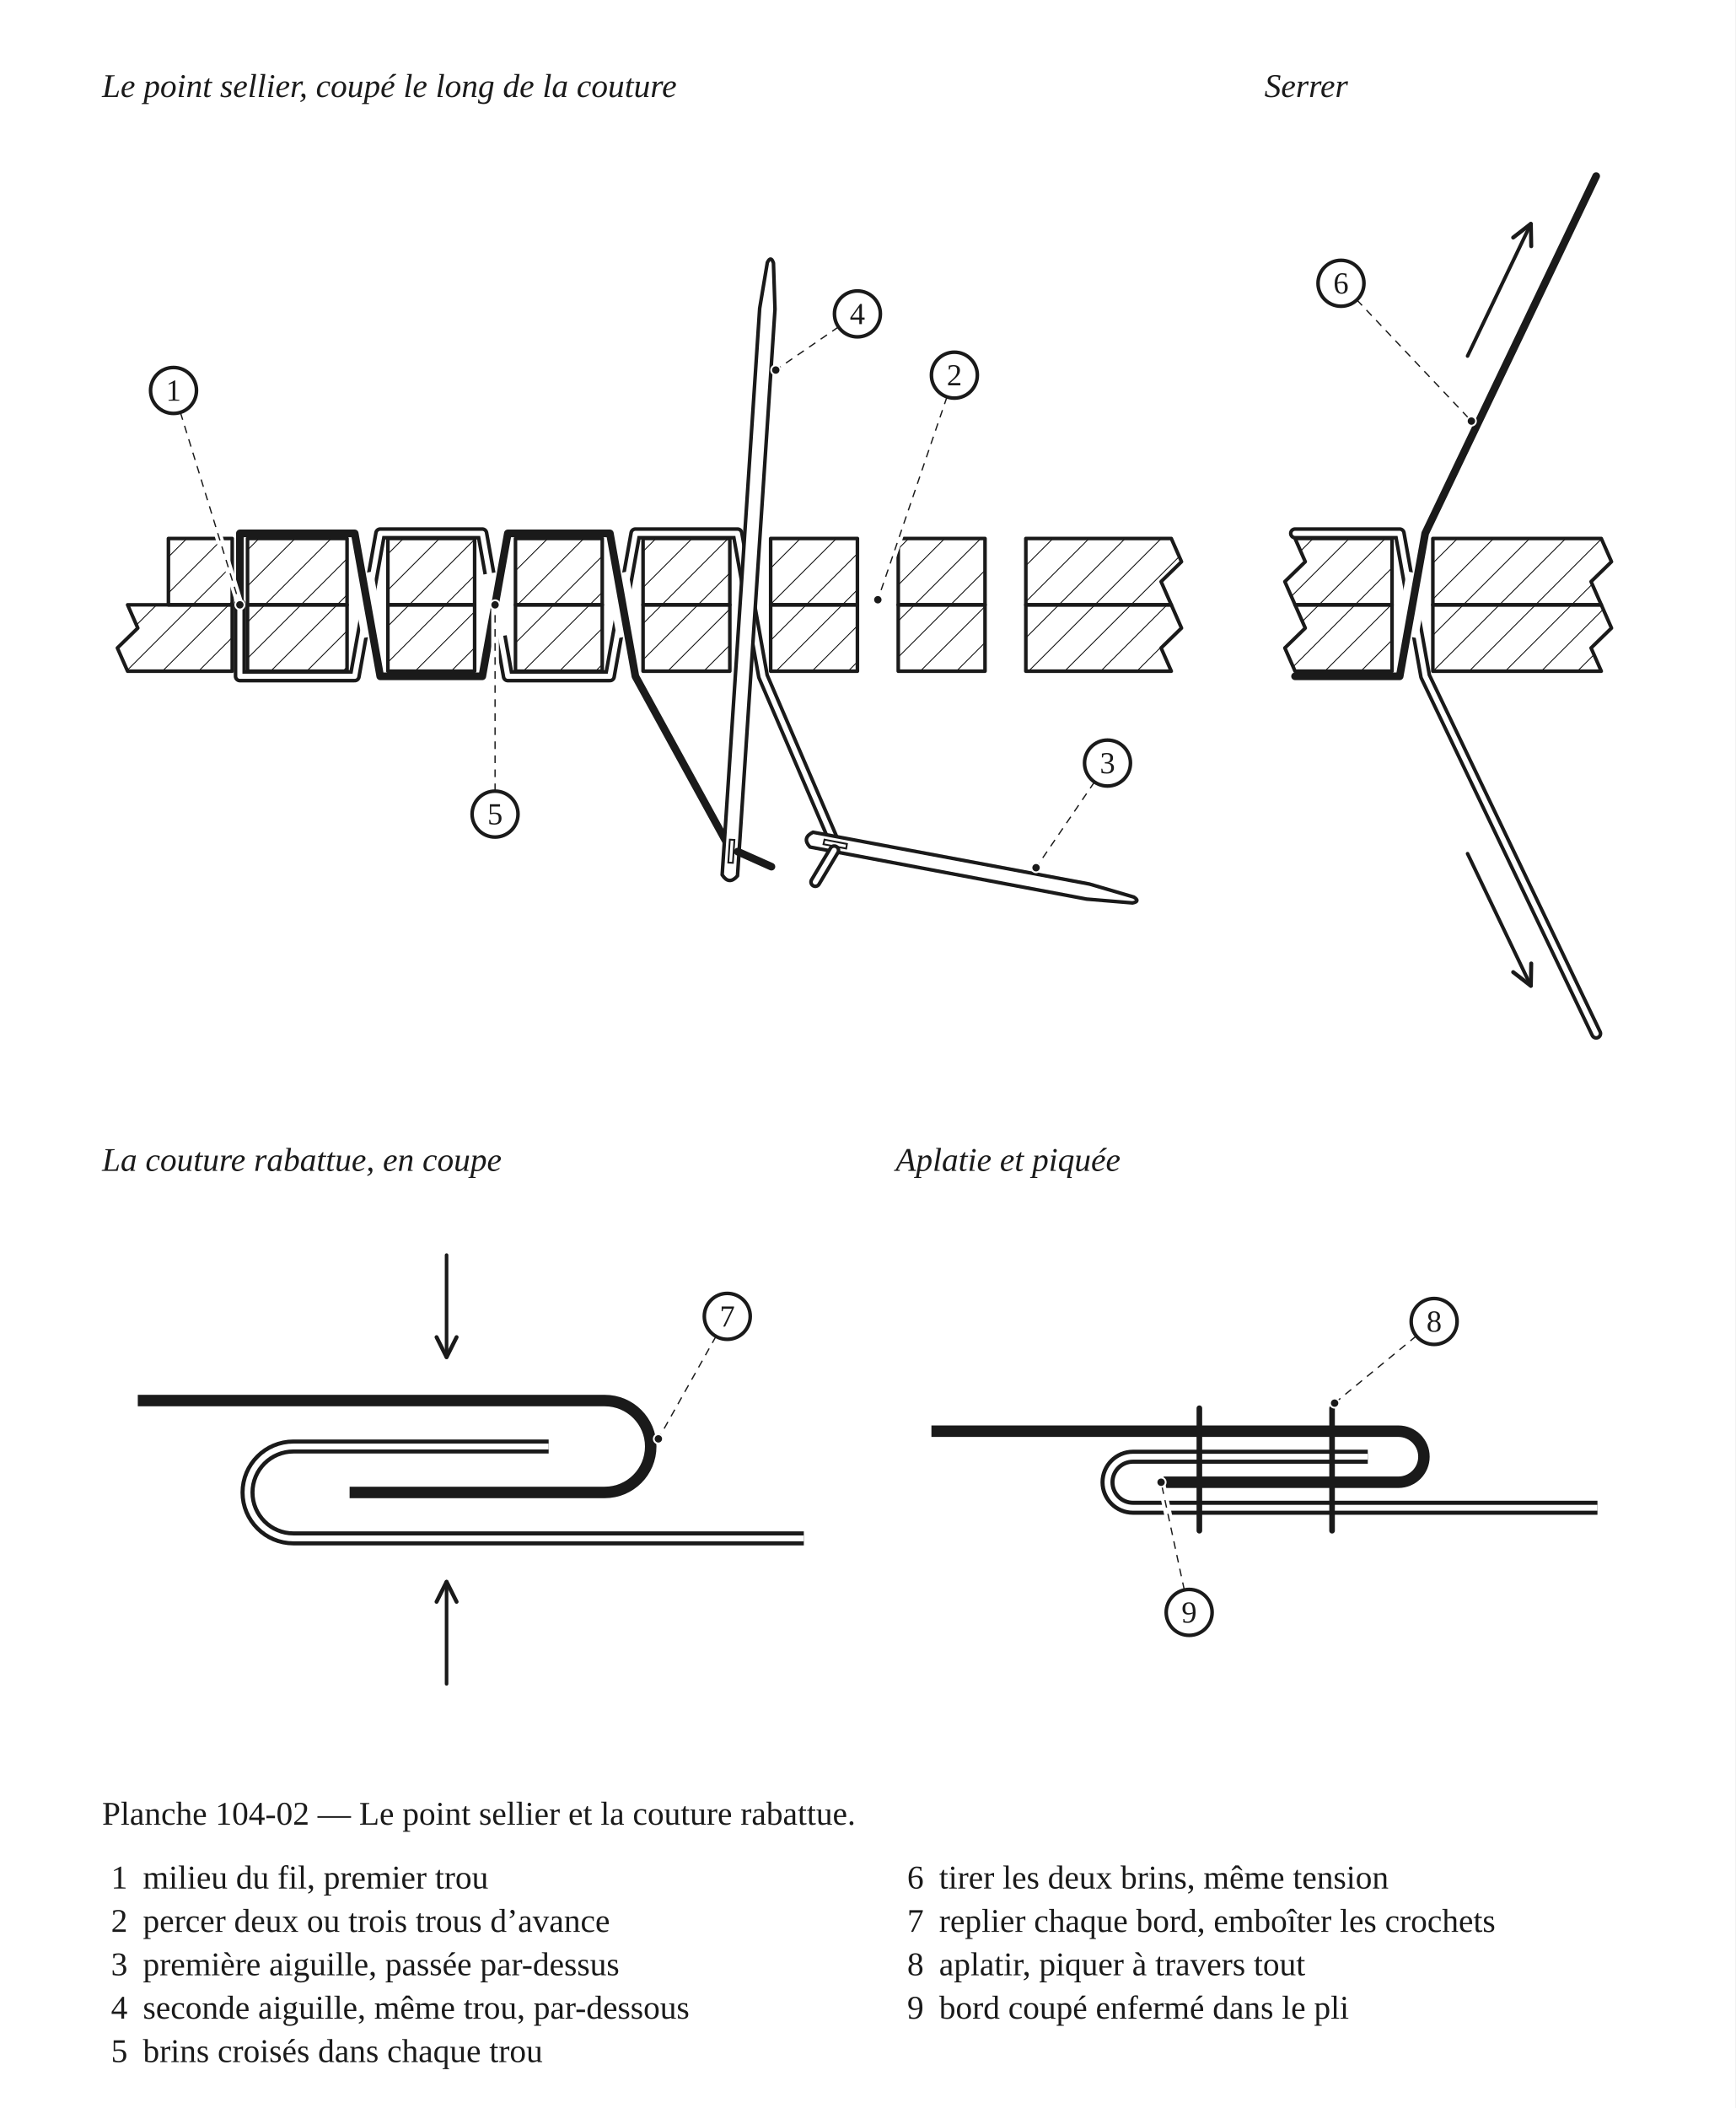
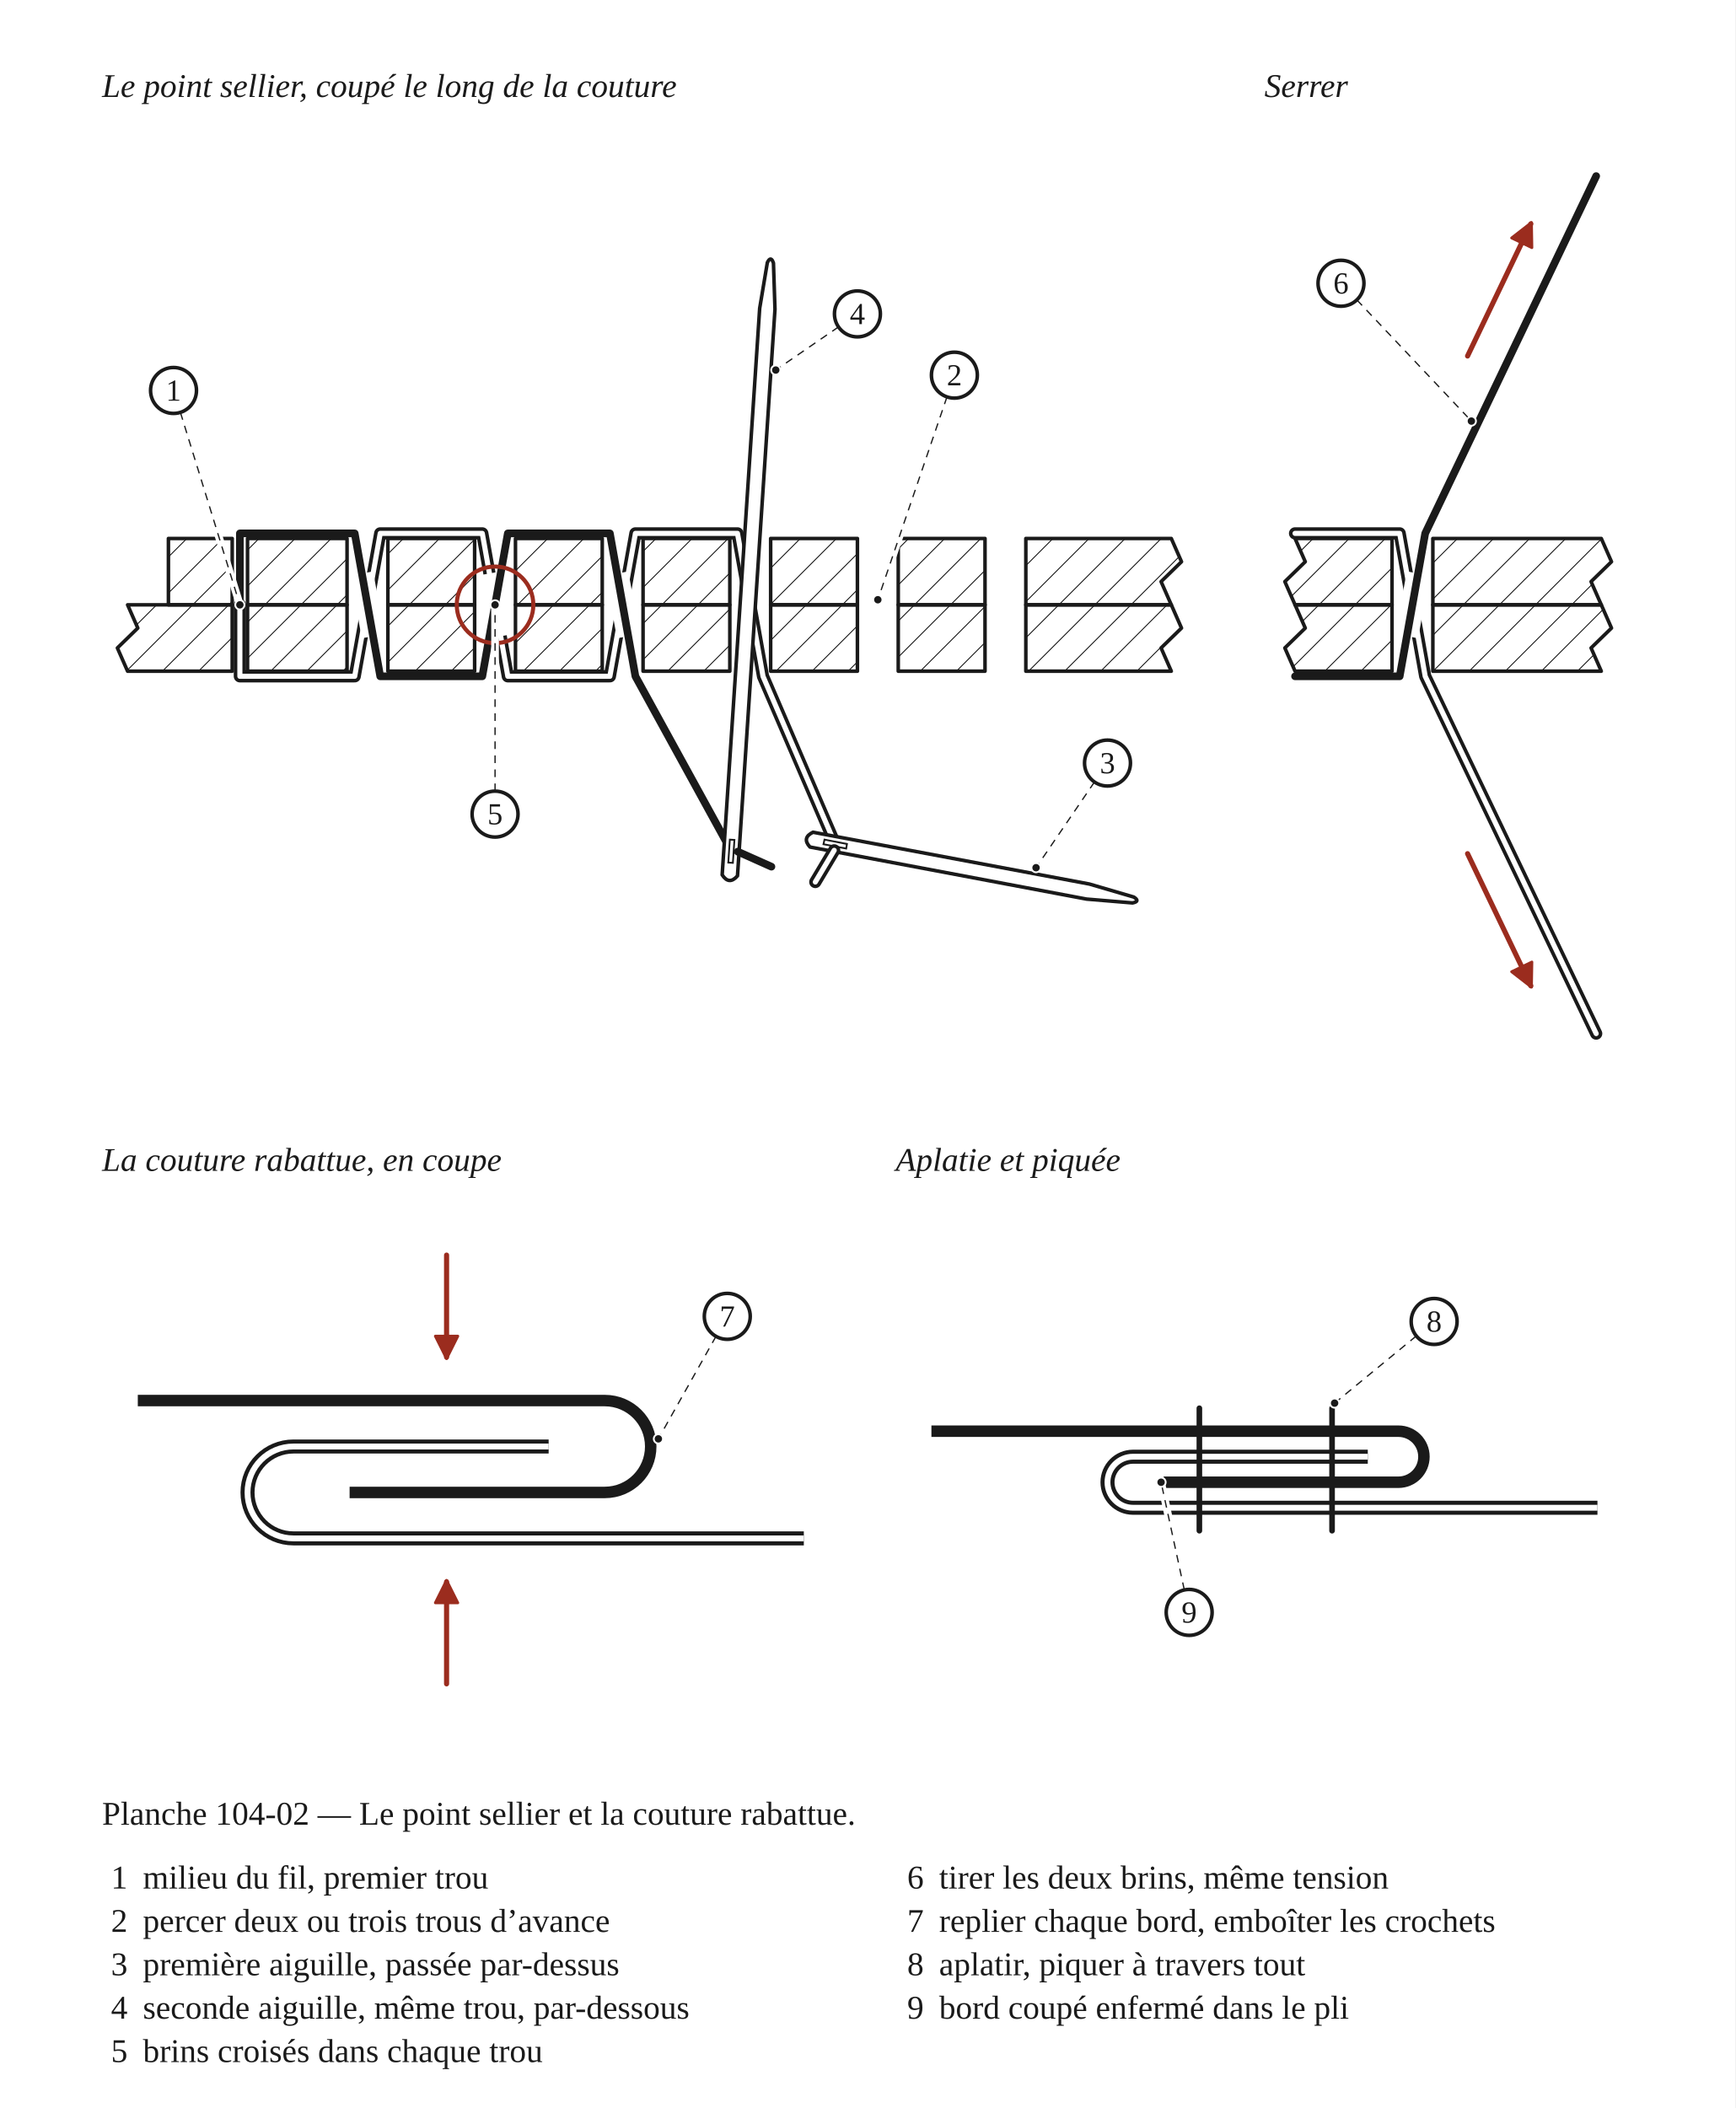
<svg xmlns="http://www.w3.org/2000/svg" width="680" height="826" viewBox="0 0 680 826" role="img">
  <defs>
    <pattern id="h-metal" width="10" height="10" patternUnits="userSpaceOnUse" patternTransform="rotate(45)">
      <line x1="0" y1="0" x2="0" y2="10" stroke="#1A1A1A" stroke-width="0.7" />
    </pattern>
-     <marker id="fl" viewBox="0 0 10 10" refX="9" refY="5" markerWidth="7" markerHeight="7" orient="auto-start-reverse">
-       <path d="M1 1 L9 5 L1 9" fill="none" stroke="#1A1A1A" stroke-width="1.6" stroke-linecap="round" stroke-linejoin="round" />
+     <marker id="fl-r" viewBox="0 0 10 10" refX="8.5" refY="5" markerWidth="5.5" markerHeight="5.5" orient="auto-start-reverse">
+       <path d="M1 1 L9 5 L1 9 Z" fill="#9B2C1E" stroke="#9B2C1E" stroke-width="1" stroke-linejoin="round" />
    </marker>
  </defs>
  <rect x="0" y="0" width="680" height="826" fill="#FFFFFF" />
  <text x="40" y="38" font-family="Georgia, 'Times New Roman', serif" font-size="13" font-style="italic" fill="#1A1A1A">Le point sellier, coupé le long de la couture</text>
  <g transform="translate(40 46)" data-vue="sellier">
    <path d="M26 191 L26 165 L51 165 L51 191 Z" fill="url(#h-metal)" stroke="#1A1A1A" stroke-width="1.4" stroke-linejoin="round" />
    <path d="M57 191 L57 165 L96 165 L96 191 Z" fill="url(#h-metal)" stroke="#1A1A1A" stroke-width="1.4" stroke-linejoin="round" />
    <path d="M112 191 L112 165 L146 165 L146 191 Z" fill="url(#h-metal)" stroke="#1A1A1A" stroke-width="1.4" stroke-linejoin="round" />
    <path d="M162 191 L162 165 L196 165 L196 191 Z" fill="url(#h-metal)" stroke="#1A1A1A" stroke-width="1.4" stroke-linejoin="round" />
    <path d="M212 191 L212 165 L246 165 L246 191 Z" fill="url(#h-metal)" stroke="#1A1A1A" stroke-width="1.4" stroke-linejoin="round" />
    <path d="M262 191 L262 165 L296 165 L296 191 Z" fill="url(#h-metal)" stroke="#1A1A1A" stroke-width="1.4" stroke-linejoin="round" />
    <path d="M312 191 L312 165 L346 165 L346 191 Z" fill="url(#h-metal)" stroke="#1A1A1A" stroke-width="1.4" stroke-linejoin="round" />
    <path d="M362 191 L362 165 L419 165 L423 174.1 L415 181.9 L419 191 Z" fill="url(#h-metal)" stroke="#1A1A1A" stroke-width="1.4" stroke-linejoin="round" />
    <path d="M10 217 L6 207.9 L14 200.1 L10 191 L51 191 L51 217 Z" fill="url(#h-metal)" stroke="#1A1A1A" stroke-width="1.4" stroke-linejoin="round" />
    <path d="M57 217 L57 191 L96 191 L96 217 Z" fill="url(#h-metal)" stroke="#1A1A1A" stroke-width="1.4" stroke-linejoin="round" />
    <path d="M112 217 L112 191 L146 191 L146 217 Z" fill="url(#h-metal)" stroke="#1A1A1A" stroke-width="1.4" stroke-linejoin="round" />
    <path d="M162 217 L162 191 L196 191 L196 217 Z" fill="url(#h-metal)" stroke="#1A1A1A" stroke-width="1.4" stroke-linejoin="round" />
    <path d="M212 217 L212 191 L246 191 L246 217 Z" fill="url(#h-metal)" stroke="#1A1A1A" stroke-width="1.4" stroke-linejoin="round" />
    <path d="M262 217 L262 191 L296 191 L296 217 Z" fill="url(#h-metal)" stroke="#1A1A1A" stroke-width="1.4" stroke-linejoin="round" />
    <path d="M312 217 L312 191 L346 191 L346 217 Z" fill="url(#h-metal)" stroke="#1A1A1A" stroke-width="1.4" stroke-linejoin="round" />
    <path d="M362 217 L362 191 L419 191 L423 200.1 L415 207.9 L419 217 Z" fill="url(#h-metal)" stroke="#1A1A1A" stroke-width="1.4" stroke-linejoin="round" />
    <path d="M 54.0 191.0 L 54.0 219.0 L 99.0 219.0 L 109.0 163.0 L 149.0 163.0 L 159.0 219.0 L 199.0 219.0 L 209.0 163.0 L 249.0 163.0 L 259.0 219.0 L 287.3 284.8" fill="none" stroke="#1A1A1A" stroke-width="4.8" stroke-linejoin="round" stroke-linecap="round" />
    <path d="M 54.0 191.0 L 54.0 219.0 L 99.0 219.0 L 109.0 163.0 L 149.0 163.0 L 159.0 219.0 L 199.0 219.0 L 209.0 163.0 L 249.0 163.0 L 259.0 219.0 L 287.3 284.8" fill="none" stroke="#FFFFFF" stroke-width="2" stroke-linejoin="round" stroke-linecap="round" />
    <line x1="101.8" y1="178.7" x2="106.2" y2="203.3" fill="none" stroke="#FFFFFF" stroke-width="9" stroke-linejoin="round" stroke-linecap="butt" />
    <line x1="151.8" y1="178.7" x2="156.2" y2="203.3" fill="none" stroke="#FFFFFF" stroke-width="9" stroke-linejoin="round" stroke-linecap="butt" />
    <line x1="201.8" y1="178.7" x2="206.2" y2="203.3" fill="none" stroke="#FFFFFF" stroke-width="9" stroke-linejoin="round" stroke-linecap="butt" />
    <path d="M 54.0 191.0 L 54.0 163.0 L 99.0 163.0 L 109.0 219.0 L 149.0 219.0 L 159.0 163.0 L 199.0 163.0 L 209.0 219.0 L 246.6 287.5" fill="none" stroke="#1A1A1A" stroke-width="3" stroke-linejoin="round" stroke-linecap="round" />
    <path d="M 277.4 285.9 L 385.8 306.3 L 403.8 307.8 Q 407.0 307.2 404.3 305.5 L 386.9 300.4 L 278.6 280.1 Q 274.1 282.3 277.4 285.9 Z" fill="#FFFFFF" stroke="none" />
    <path d="M 277.4 285.9 L 385.8 306.3 L 403.8 307.8 Q 407.0 307.2 404.3 305.5 L 386.9 300.4 L 278.6 280.1 Q 274.1 282.3 277.4 285.9 Z" fill="none" stroke="#1A1A1A" stroke-width="1.4" stroke-linejoin="round" stroke-linecap="round" />
    <path d="M 282.7 284.8 L 291.6 286.5 L 291.9 284.7 L 283.1 283.0 Z" fill="none" stroke="#1A1A1A" stroke-width="0.7" />
    <path d="M 249.0 297.2 L 263.7 75.2 L 263.1 57.1 Q 262.1 54.0 260.7 56.9 L 257.7 74.8 L 243.0 296.8 Q 245.7 301.0 249.0 297.2 Z" fill="#FFFFFF" stroke="none" />
    <path d="M 249.0 297.2 L 263.7 75.2 L 263.1 57.1 Q 262.1 54.0 260.7 56.9 L 257.7 74.8 L 243.0 296.8 Q 245.7 301.0 249.0 297.2 Z" fill="none" stroke="#1A1A1A" stroke-width="1.4" stroke-linejoin="round" stroke-linecap="round" />
    <path d="M 247.2 292.1 L 247.8 283.1 L 246.0 283.0 L 245.4 292.0 Z" fill="none" stroke="#1A1A1A" stroke-width="0.7" />
    <path d="M 286.9 287.2 L 279.5 299.6" fill="none" stroke="#1A1A1A" stroke-width="4.8" stroke-linejoin="round" stroke-linecap="round" />
    <path d="M 286.9 287.2 L 279.5 299.6" fill="none" stroke="#FFFFFF" stroke-width="2" stroke-linejoin="round" stroke-linecap="round" />
    <path d="M 249.1 287.7 L 262.3 293.6" fill="none" stroke="#1A1A1A" stroke-width="3" stroke-linejoin="round" stroke-linecap="round" />
+     <circle cx="154" cy="191" r="15" fill="none" stroke="#9B2C1E" stroke-width="1.6" />
  </g>
  <text x="495.5" y="38" font-family="Georgia, 'Times New Roman', serif" font-size="13" font-style="italic" fill="#1A1A1A">Serrer</text>
  <g transform="translate(495.5 46)" data-vue="serrage">
    <path d="M12 191 L8 181.9 L16 174.1 L12 165 L50 165 L50 191 Z" fill="url(#h-metal)" stroke="#1A1A1A" stroke-width="1.4" stroke-linejoin="round" />
    <path d="M66 191 L66 165 L132 165 L136 174.1 L128 181.9 L132 191 Z" fill="url(#h-metal)" stroke="#1A1A1A" stroke-width="1.4" stroke-linejoin="round" />
    <path d="M12 217 L8 207.9 L16 200.1 L12 191 L50 191 L50 217 Z" fill="url(#h-metal)" stroke="#1A1A1A" stroke-width="1.4" stroke-linejoin="round" />
    <path d="M66 217 L66 191 L132 191 L136 200.1 L128 207.9 L132 217 Z" fill="url(#h-metal)" stroke="#1A1A1A" stroke-width="1.4" stroke-linejoin="round" />
    <path d="M 12.0 163.0 L 53.0 163.0 L 63.0 219.0 L 130.0 359.0" fill="none" stroke="#1A1A1A" stroke-width="4.8" stroke-linejoin="round" stroke-linecap="round" />
    <path d="M 12.0 163.0 L 53.0 163.0 L 63.0 219.0 L 130.0 359.0" fill="none" stroke="#FFFFFF" stroke-width="2" stroke-linejoin="round" stroke-linecap="round" />
    <line x1="55.8" y1="203.3" x2="60.2" y2="178.7" fill="none" stroke="#FFFFFF" stroke-width="9" stroke-linejoin="round" stroke-linecap="butt" />
    <path d="M 12.0 219.0 L 53.0 219.0 L 63.0 163.0 L 130.0 23.0" fill="none" stroke="#1A1A1A" stroke-width="3" stroke-linejoin="round" stroke-linecap="round" />
-     <path d="M 79.6 93.5 L 104.4 41.7" fill="none" stroke="#1A1A1A" stroke-width="1.4" stroke-linejoin="round" stroke-linecap="round" marker-end="url(#fl)" />
-     <path d="M 79.6 288.5 L 104.4 340.3" fill="none" stroke="#1A1A1A" stroke-width="1.4" stroke-linejoin="round" stroke-linecap="round" marker-end="url(#fl)" />
+     <path d="M 79.6 93.5 L 104.4 41.7" fill="none" stroke="#9B2C1E" stroke-width="2" stroke-linejoin="round" stroke-linecap="round" marker-end="url(#fl-r)" />
+     <path d="M 79.6 288.5 L 104.4 340.3" fill="none" stroke="#9B2C1E" stroke-width="2" stroke-linejoin="round" stroke-linecap="round" marker-end="url(#fl-r)" />
  </g>
  <text x="40" y="458.8" font-family="Georgia, 'Times New Roman', serif" font-size="13" font-style="italic" fill="#1A1A1A">La couture rabattue, en coupe</text>
  <g transform="translate(40 466.8)" data-vue="pli">
    <path d="M 275 136 L 75 136 A 18 18 0 0 1 75 100 L 175 100" fill="none" stroke="#1A1A1A" stroke-width="5.5" stroke-linejoin="round" stroke-linecap="butt" />
    <path d="M 275 136 L 75 136 A 18 18 0 0 1 75 100 L 175 100" fill="none" stroke="#FFFFFF" stroke-width="2.3" stroke-linejoin="round" stroke-linecap="butt" />
    <path d="M 14 82 L 197 82 A 18 18 0 0 1 197 118 L 97 118" fill="none" stroke="#1A1A1A" stroke-width="4.5" stroke-linejoin="round" stroke-linecap="butt" />
-     <path d="M 135 25 L 135 65" fill="none" stroke="#1A1A1A" stroke-width="1.4" stroke-linejoin="round" stroke-linecap="round" marker-end="url(#fl)" />
-     <path d="M 135 193 L 135 153" fill="none" stroke="#1A1A1A" stroke-width="1.4" stroke-linejoin="round" stroke-linecap="round" marker-end="url(#fl)" />
+     <path d="M 135 25 L 135 65" fill="none" stroke="#9B2C1E" stroke-width="2" stroke-linejoin="round" stroke-linecap="round" marker-end="url(#fl-r)" />
+     <path d="M 135 193 L 135 153" fill="none" stroke="#9B2C1E" stroke-width="2" stroke-linejoin="round" stroke-linecap="round" marker-end="url(#fl-r)" />
  </g>
  <text x="351" y="458.8" font-family="Georgia, 'Times New Roman', serif" font-size="13" font-style="italic" fill="#1A1A1A">Aplatie et piquée</text>
  <g transform="translate(351 466.8)" data-vue="finie">
    <path d="M 275 124 L 93 124 A 10 10 0 0 1 93 104 L 185 104" fill="none" stroke="#1A1A1A" stroke-width="5.5" stroke-linejoin="round" stroke-linecap="butt" />
    <path d="M 275 124 L 93 124 A 10 10 0 0 1 93 104 L 185 104" fill="none" stroke="#FFFFFF" stroke-width="2.3" stroke-linejoin="round" stroke-linecap="butt" />
    <path d="M 14 94 L 197 94 A 10 10 0 0 1 197 114 L 105 114" fill="none" stroke="#1A1A1A" stroke-width="4.5" stroke-linejoin="round" stroke-linecap="butt" />
    <line x1="119" y1="85" x2="119" y2="133" fill="none" stroke="#1A1A1A" stroke-width="2.2" stroke-linejoin="round" stroke-linecap="round" />
    <line x1="171" y1="85" x2="171" y2="133" fill="none" stroke="#1A1A1A" stroke-width="2.2" stroke-linejoin="round" stroke-linecap="round" />
  </g>
  <line x1="70.7" y1="161.6" x2="94" y2="237" fill="none" stroke="#FFFFFF" stroke-width="3" stroke-linecap="round" />
  <line x1="70.7" y1="161.6" x2="94" y2="237" fill="none" stroke="#1A1A1A" stroke-width="0.5" stroke-dasharray="3 2.5" />
  <circle cx="94" cy="237" r="1.8" fill="#1A1A1A" stroke="#FFFFFF" stroke-width="0.7" />
  <circle cx="68" cy="153" r="9" fill="#FFFFFF" stroke="#1A1A1A" stroke-width="1.4" data-vue="sellier" />
  <text x="68" y="157" text-anchor="middle" font-family="Georgia, 'Times New Roman', serif" font-size="12" fill="#1A1A1A">1</text>
  <line x1="371.1" y1="155.5" x2="344" y2="235" fill="none" stroke="#FFFFFF" stroke-width="3" stroke-linecap="round" />
  <line x1="371.1" y1="155.5" x2="344" y2="235" fill="none" stroke="#1A1A1A" stroke-width="0.5" stroke-dasharray="3 2.5" />
  <circle cx="344" cy="235" r="1.8" fill="#1A1A1A" stroke="#FFFFFF" stroke-width="0.7" />
  <circle cx="374" cy="147" r="9" fill="#FFFFFF" stroke="#1A1A1A" stroke-width="1.4" data-vue="sellier" />
  <text x="374" y="151" text-anchor="middle" font-family="Georgia, 'Times New Roman', serif" font-size="12" fill="#1A1A1A">2</text>
  <line x1="428.9" y1="306.4" x2="406" y2="340" fill="none" stroke="#FFFFFF" stroke-width="3" stroke-linecap="round" />
  <line x1="428.9" y1="306.4" x2="406" y2="340" fill="none" stroke="#1A1A1A" stroke-width="0.5" stroke-dasharray="3 2.5" />
  <circle cx="406" cy="340" r="1.8" fill="#1A1A1A" stroke="#FFFFFF" stroke-width="0.7" />
  <circle cx="434" cy="299" r="9" fill="#FFFFFF" stroke="#1A1A1A" stroke-width="1.4" data-vue="sellier" />
  <text x="434" y="303" text-anchor="middle" font-family="Georgia, 'Times New Roman', serif" font-size="12" fill="#1A1A1A">3</text>
  <line x1="328.6" y1="128.1" x2="304" y2="145" fill="none" stroke="#FFFFFF" stroke-width="3" stroke-linecap="round" />
  <line x1="328.6" y1="128.1" x2="304" y2="145" fill="none" stroke="#1A1A1A" stroke-width="0.5" stroke-dasharray="3 2.5" />
  <circle cx="304" cy="145" r="1.8" fill="#1A1A1A" stroke="#FFFFFF" stroke-width="0.7" />
  <circle cx="336" cy="123" r="9" fill="#FFFFFF" stroke="#1A1A1A" stroke-width="1.4" data-vue="sellier" />
  <text x="336" y="127" text-anchor="middle" font-family="Georgia, 'Times New Roman', serif" font-size="12" fill="#1A1A1A">4</text>
  <line x1="194" y1="310" x2="194" y2="237" fill="none" stroke="#FFFFFF" stroke-width="3" stroke-linecap="round" />
  <line x1="194" y1="310" x2="194" y2="237" fill="none" stroke="#1A1A1A" stroke-width="0.5" stroke-dasharray="3 2.5" />
  <circle cx="194" cy="237" r="1.8" fill="#1A1A1A" stroke="#FFFFFF" stroke-width="0.7" />
  <circle cx="194" cy="319" r="9" fill="#FFFFFF" stroke="#1A1A1A" stroke-width="1.4" data-vue="sellier" />
  <text x="194" y="323" text-anchor="middle" font-family="Georgia, 'Times New Roman', serif" font-size="12" fill="#1A1A1A">5</text>
  <line x1="531.7" y1="117.5" x2="576.6" y2="165" fill="none" stroke="#FFFFFF" stroke-width="3" stroke-linecap="round" />
  <line x1="531.7" y1="117.5" x2="576.6" y2="165" fill="none" stroke="#1A1A1A" stroke-width="0.5" stroke-dasharray="3 2.5" />
  <circle cx="576.6" cy="165" r="1.8" fill="#1A1A1A" stroke="#FFFFFF" stroke-width="0.7" />
  <circle cx="525.5" cy="111" r="9" fill="#FFFFFF" stroke="#1A1A1A" stroke-width="1.4" data-vue="serrage" />
  <text x="525.5" y="115" text-anchor="middle" font-family="Georgia, 'Times New Roman', serif" font-size="12" fill="#1A1A1A">6</text>
  <line x1="280.6" y1="523.6" x2="258" y2="563.8" fill="none" stroke="#FFFFFF" stroke-width="3" stroke-linecap="round" />
  <line x1="280.6" y1="523.6" x2="258" y2="563.8" fill="none" stroke="#1A1A1A" stroke-width="0.5" stroke-dasharray="3 2.5" />
  <circle cx="258" cy="563.8" r="1.8" fill="#1A1A1A" stroke="#FFFFFF" stroke-width="0.7" />
  <circle cx="285" cy="515.8" r="9" fill="#FFFFFF" stroke="#1A1A1A" stroke-width="1.4" data-vue="pli" />
  <text x="285" y="519.8" text-anchor="middle" font-family="Georgia, 'Times New Roman', serif" font-size="12" fill="#1A1A1A">7</text>
  <line x1="555" y1="523.5" x2="523" y2="549.8" fill="none" stroke="#FFFFFF" stroke-width="3" stroke-linecap="round" />
  <line x1="555" y1="523.5" x2="523" y2="549.8" fill="none" stroke="#1A1A1A" stroke-width="0.5" stroke-dasharray="3 2.5" />
  <circle cx="523" cy="549.8" r="1.8" fill="#1A1A1A" stroke="#FFFFFF" stroke-width="0.7" />
  <circle cx="562" cy="517.8" r="9" fill="#FFFFFF" stroke="#1A1A1A" stroke-width="1.4" data-vue="finie" />
  <text x="562" y="521.8" text-anchor="middle" font-family="Georgia, 'Times New Roman', serif" font-size="12" fill="#1A1A1A">8</text>
  <line x1="464.1" y1="623" x2="455" y2="580.8" fill="none" stroke="#FFFFFF" stroke-width="3" stroke-linecap="round" />
  <line x1="464.1" y1="623" x2="455" y2="580.8" fill="none" stroke="#1A1A1A" stroke-width="0.5" stroke-dasharray="3 2.5" />
  <circle cx="455" cy="580.8" r="1.8" fill="#1A1A1A" stroke="#FFFFFF" stroke-width="0.7" />
  <circle cx="466" cy="631.8" r="9" fill="#FFFFFF" stroke="#1A1A1A" stroke-width="1.4" data-vue="finie" />
  <text x="466" y="635.8" text-anchor="middle" font-family="Georgia, 'Times New Roman', serif" font-size="12" fill="#1A1A1A">9</text>
  <text x="40" y="715" font-family="Georgia, 'Times New Roman', serif" font-size="13" fill="#1A1A1A">Planche 104-02 — Le point sellier et la couture rabattue.</text>
  <text x="50" y="740" text-anchor="end" font-family="Georgia, 'Times New Roman', serif" font-size="13" fill="#1A1A1A">1</text>
  <text x="56" y="740" font-family="Georgia, 'Times New Roman', serif" font-size="13" fill="#1A1A1A">milieu du fil, premier trou</text>
  <text x="50" y="757" text-anchor="end" font-family="Georgia, 'Times New Roman', serif" font-size="13" fill="#1A1A1A">2</text>
  <text x="56" y="757" font-family="Georgia, 'Times New Roman', serif" font-size="13" fill="#1A1A1A">percer deux ou trois trous d’avance</text>
  <text x="50" y="774" text-anchor="end" font-family="Georgia, 'Times New Roman', serif" font-size="13" fill="#1A1A1A">3</text>
  <text x="56" y="774" font-family="Georgia, 'Times New Roman', serif" font-size="13" fill="#1A1A1A">première aiguille, passée par-dessus</text>
  <text x="50" y="791" text-anchor="end" font-family="Georgia, 'Times New Roman', serif" font-size="13" fill="#1A1A1A">4</text>
  <text x="56" y="791" font-family="Georgia, 'Times New Roman', serif" font-size="13" fill="#1A1A1A">seconde aiguille, même trou, par-dessous</text>
  <text x="50" y="808" text-anchor="end" font-family="Georgia, 'Times New Roman', serif" font-size="13" fill="#1A1A1A">5</text>
  <text x="56" y="808" font-family="Georgia, 'Times New Roman', serif" font-size="13" fill="#1A1A1A">brins croisés dans chaque trou</text>
  <text x="362" y="740" text-anchor="end" font-family="Georgia, 'Times New Roman', serif" font-size="13" fill="#1A1A1A">6</text>
  <text x="368" y="740" font-family="Georgia, 'Times New Roman', serif" font-size="13" fill="#1A1A1A">tirer les deux brins, même tension</text>
  <text x="362" y="757" text-anchor="end" font-family="Georgia, 'Times New Roman', serif" font-size="13" fill="#1A1A1A">7</text>
  <text x="368" y="757" font-family="Georgia, 'Times New Roman', serif" font-size="13" fill="#1A1A1A">replier chaque bord, emboîter les crochets</text>
  <text x="362" y="774" text-anchor="end" font-family="Georgia, 'Times New Roman', serif" font-size="13" fill="#1A1A1A">8</text>
  <text x="368" y="774" font-family="Georgia, 'Times New Roman', serif" font-size="13" fill="#1A1A1A">aplatir, piquer à travers tout</text>
  <text x="362" y="791" text-anchor="end" font-family="Georgia, 'Times New Roman', serif" font-size="13" fill="#1A1A1A">9</text>
  <text x="368" y="791" font-family="Georgia, 'Times New Roman', serif" font-size="13" fill="#1A1A1A">bord coupé enfermé dans le pli</text>
</svg>
